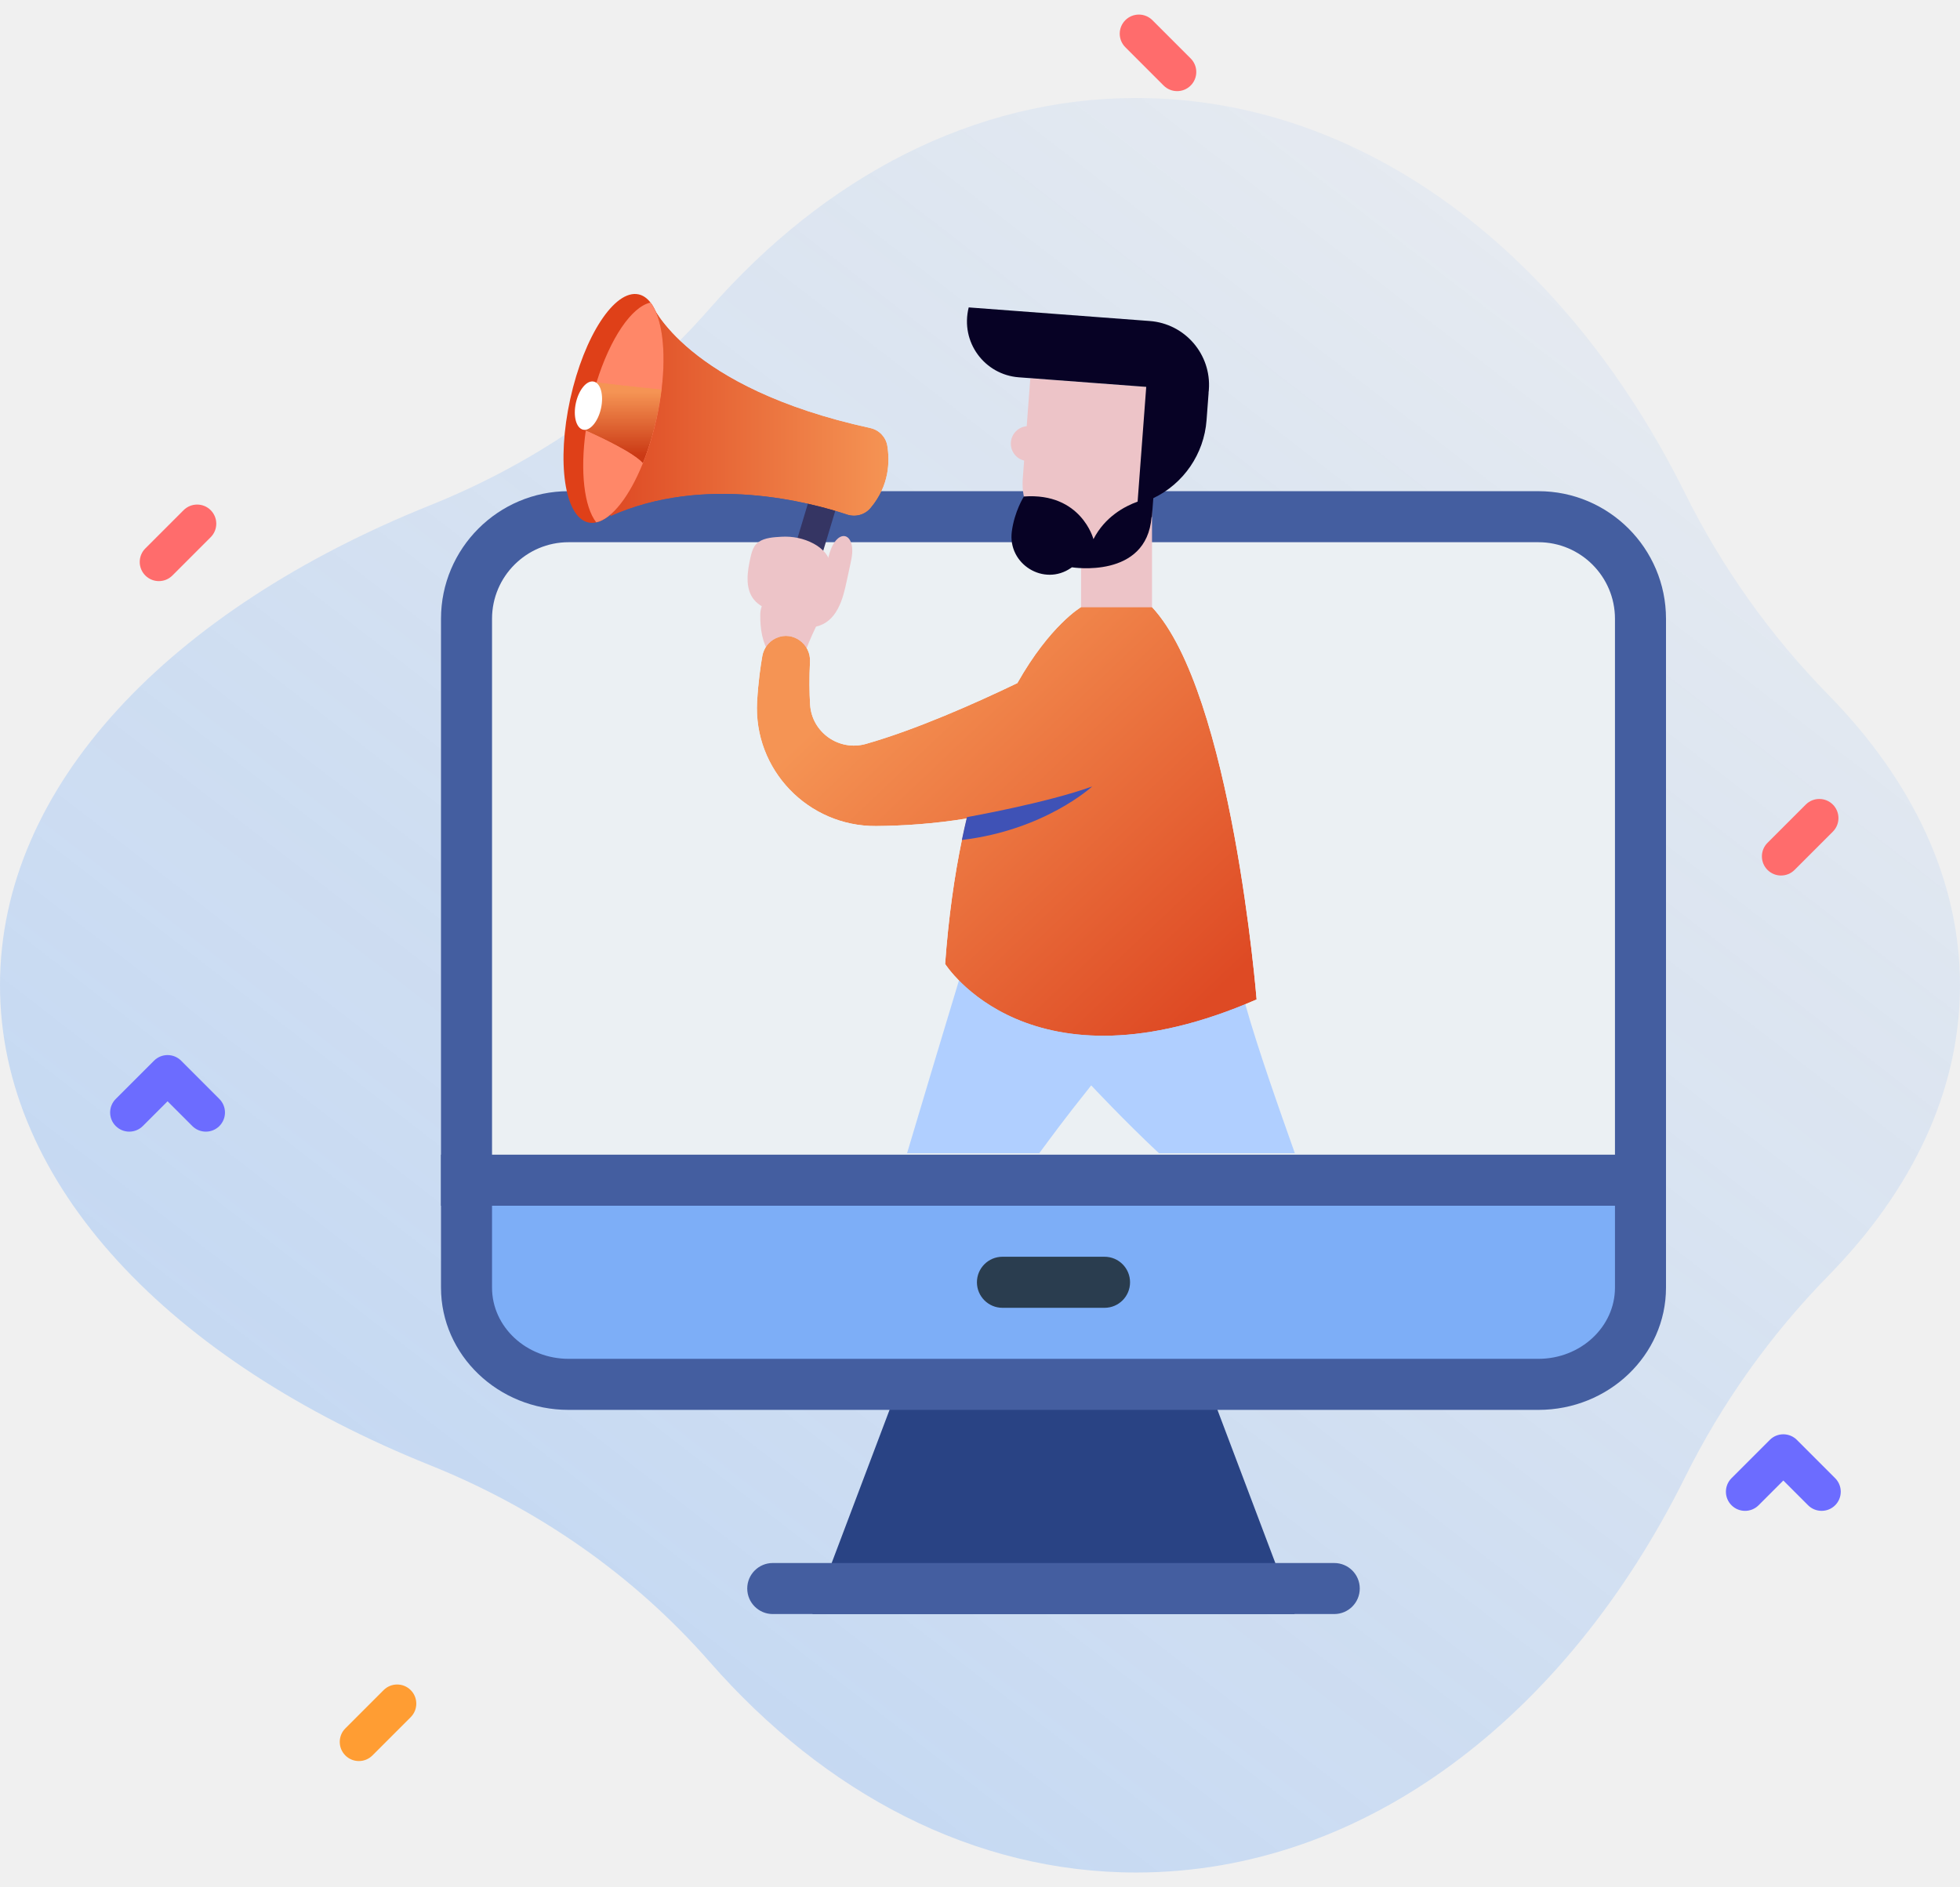
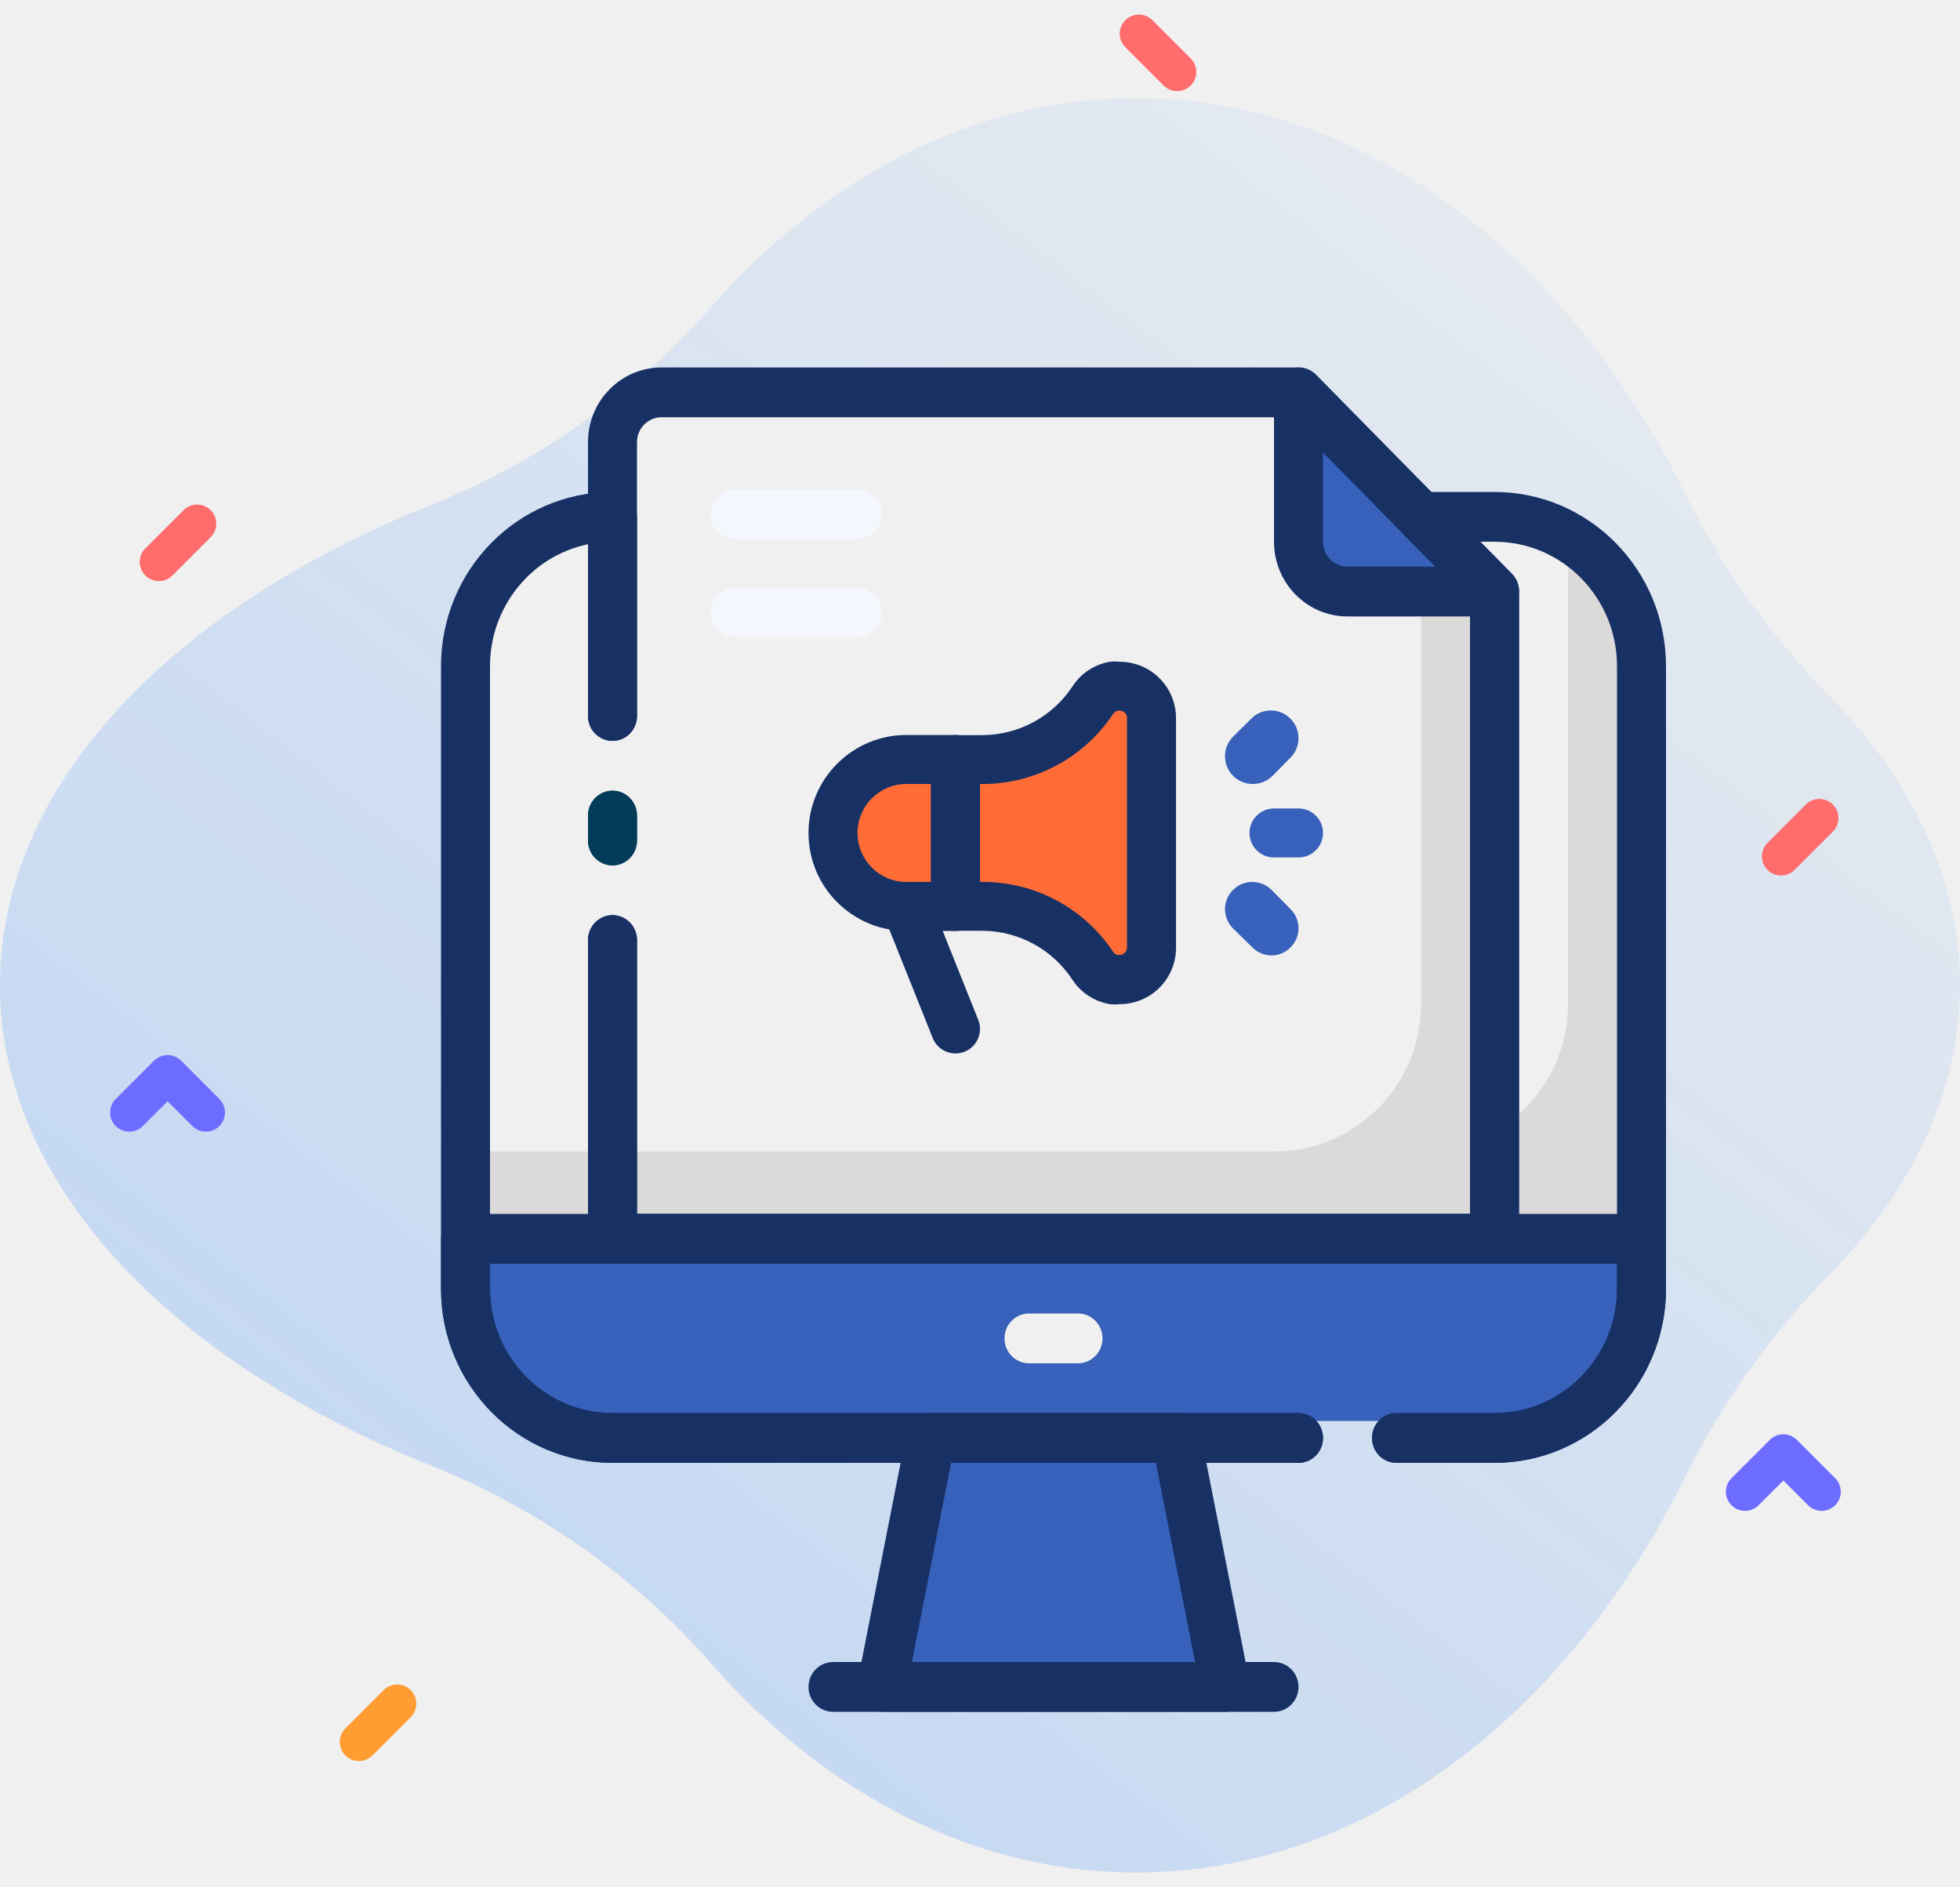
- <svg xmlns="http://www.w3.org/2000/svg" xmlns:xlink="http://www.w3.org/1999/xlink" width="80px" height="77px" viewBox="0 0 80 77" version="1.1">
+ <svg xmlns="http://www.w3.org/2000/svg" width="80px" height="77px" viewBox="0 0 80 77" version="1.1">
  <defs>
    <linearGradient x1="-3.046%" y1="112.484%" x2="104.876%" y2="-12.661%" id="linearGradient-1">
      <stop stop-color="#1C7CFB" stop-opacity="0.267" offset="0%" />
      <stop stop-color="#1C7CFB" stop-opacity="0" offset="100%" />
    </linearGradient>
-     <path d="M9.724,8.639 C8.26,8.151 3.905,6.975 0.056,8.715 L1.757,0.043 C1.757,0.043 3.136,3.461 10.678,5.108 C11.036,5.186 11.312,5.473 11.371,5.834 C11.473,6.458 11.462,7.458 10.685,8.376 C10.451,8.653 10.068,8.754 9.724,8.639" id="path-2" />
-     <linearGradient x1="0%" y1="50%" x2="100%" y2="50%" id="linearGradient-4">
-       <stop stop-color="#DE4A24" offset="0%" />
-       <stop stop-color="#F59454" offset="100%" />
-     </linearGradient>
-     <path d="M3.504,0.453 C3.459,0.83 3.394,1.221 3.305,1.619 C3.157,2.291 2.962,2.916 2.739,3.47 C2.381,3.048 1.017,2.406 0.408,2.135 L0.409,2.133 C0.382,2.122 0.357,2.111 0.334,2.102 L0.326,2.098 C0.181,2.033 0.086,1.89 0.078,1.73 C0.051,1.161 0.298,0.647 0.47,0.362 C0.543,0.244 0.667,0.168 0.803,0.162 L0.848,0.161 L0.879,0.163 C2.246,0.33 3.446,0.448 3.504,0.453" id="path-5" />
-     <linearGradient x1="67.52%" y1="89.928%" x2="67.52%" y2="12.006%" id="linearGradient-7">
-       <stop stop-color="#CB3A15" offset="0%" />
-       <stop stop-color="#F59454" offset="100%" />
-     </linearGradient>
-     <path d="M16.212,0.108 L13.318,0.108 C13.318,0.108 12.052,0.843 10.716,3.211 C8.975,4.047 6.575,5.112 4.539,5.692 C3.442,6.005 2.328,5.227 2.257,4.088 C2.227,3.593 2.219,3.008 2.253,2.334 C2.29,1.612 1.55,1.073 0.889,1.366 L0.853,1.382 C0.566,1.518 0.363,1.789 0.307,2.102 C0.237,2.496 0.14,3.155 0.094,3.968 C-0.062,6.738 2.171,9.064 4.947,9.045 C6.052,9.037 7.31,8.955 8.647,8.738 C8.579,9.022 8.514,9.312 8.452,9.614 C8.148,11.08 7.907,12.758 7.768,14.674 C7.768,14.674 11.217,20.159 20.482,16.124 C20.482,16.124 19.477,3.604 16.212,0.108" id="path-8" />
-     <linearGradient x1="100%" y1="81.263%" x2="24.83%" y2="13.199%" id="linearGradient-10">
-       <stop stop-color="#DE4A24" offset="0%" />
-       <stop stop-color="#F59454" offset="100%" />
-     </linearGradient>
  </defs>
  <g id="Page-1" stroke="none" stroke-width="1" fill="none" fill-rule="evenodd">
-     <g id="Hey-Digital_Version_02" transform="translate(-679, -1505)">
-       <g id="Group-7-Copy-4" transform="translate(540, 1461)">
+     <g id="Hey-Digital_Home" transform="translate(-679, -1425)" fill-rule="nonzero">
+       <g id="Group-7-Copy-4" transform="translate(540, 1381)">
        <g id="Remarketing" transform="translate(136, 41)">
-           <g id="Group-10" transform="translate(3, 3)" fill-rule="nonzero">
+           <g id="Group-10" transform="translate(3, 3)">
            <path d="M80,40.216 C80,35.899 78.046,31.851 74.633,28.367 C72.258,25.942 70.281,23.164 68.772,20.124 C63.945,10.403 55.717,4 46.376,4 C39.738,4 33.662,7.234 28.969,12.594 C25.863,16.142 21.941,18.864 17.565,20.621 C6.965,24.878 0,32.065 0,40.216 C0,48.367 6.965,55.555 17.565,59.812 C21.941,61.569 25.863,64.29 28.969,67.838 C33.662,73.198 39.738,76.433 46.376,76.433 C55.717,76.433 63.946,70.03 68.772,60.308 C70.281,57.268 72.259,54.49 74.633,52.066 C78.046,48.581 80,44.534 80,40.216 Z" id="Path" fill="url(#linearGradient-1)" />
            <path d="M8.402,46.192 C8.202,46.192 8.002,46.115 7.849,45.963 L6.839,44.953 L5.829,45.963 C5.524,46.268 5.03,46.268 4.724,45.963 C4.419,45.658 4.419,45.163 4.724,44.858 L6.287,43.295 C6.592,42.99 7.087,42.99 7.392,43.295 L8.954,44.858 C9.259,45.163 9.259,45.658 8.954,45.963 C8.802,46.115 8.602,46.192 8.402,46.192 Z" id="Path" fill="#6C6CFF" />
            <path d="M74.352,61.67 C74.152,61.67 73.952,61.594 73.799,61.442 L72.789,60.432 L71.779,61.442 C71.474,61.747 70.979,61.747 70.674,61.442 C70.369,61.137 70.369,60.642 70.674,60.337 L72.237,58.774 C72.542,58.469 73.036,58.469 73.342,58.774 L74.904,60.337 C75.209,60.642 75.209,61.137 74.904,61.442 C74.751,61.594 74.552,61.67 74.352,61.67 Z" id="Path" fill="#6C6CFF" />
            <path d="M14.648,71.883 C14.448,71.883 14.249,71.807 14.096,71.654 C13.791,71.349 13.791,70.854 14.096,70.549 L15.658,68.987 C15.964,68.682 16.458,68.682 16.763,68.987 C17.068,69.292 17.068,69.787 16.763,70.092 L15.201,71.654 C15.048,71.807 14.848,71.883 14.648,71.883 L14.648,71.883 Z" id="Path" fill="#FF9D33" />
            <path d="M72.695,35.737 C72.495,35.737 72.295,35.661 72.143,35.508 C71.838,35.203 71.838,34.708 72.143,34.403 L73.705,32.841 C74.01,32.536 74.505,32.536 74.81,32.841 C75.115,33.146 75.115,33.641 74.81,33.946 L73.248,35.508 C73.095,35.661 72.895,35.737 72.695,35.737 Z" id="Path" fill="#FF6C6C" />
            <path d="M6.484,23.72 C6.284,23.72 6.085,23.643 5.932,23.491 C5.627,23.186 5.627,22.691 5.932,22.386 L7.494,20.824 C7.8,20.519 8.294,20.519 8.599,20.824 C8.904,21.129 8.904,21.623 8.599,21.928 L7.037,23.491 C6.884,23.643 6.684,23.72 6.484,23.72 Z" id="Path" fill="#FF6C6C" />
            <path d="M46.484,3.72 C46.284,3.72 46.085,3.643 45.932,3.491 C45.627,3.186 45.627,2.691 45.932,2.386 L47.494,0.824 C47.8,0.519 48.294,0.519 48.599,0.824 C48.904,1.129 48.904,1.623 48.599,1.928 L47.037,3.491 C46.884,3.643 46.684,3.72 46.484,3.72 Z" id="Path-Copy-2" fill="#FF6C6C" transform="translate(47.26555, 2.157266) scale(-1, 1) translate(-47.26555, -2.157266) " />
          </g>
-           <g id="Group-41" transform="translate(21, 15)">
-             <g id="monitor" transform="translate(0, 8)" fill-rule="nonzero">
-               <polygon id="Path" fill="#294384" points="33.334 44.84 16.667 44.84 19.815 36.507 30.185 36.507" />
-               <path d="M34.841,45.882 L15.159,45.882 L19.095,35.465 L30.905,35.465 L34.841,45.882 Z M18.174,43.799 L31.826,43.799 L29.465,37.549 L20.535,37.549 L18.174,43.799 Z" id="Shape" fill="#294384" />
-               <path d="M1.042,28.174 L1.042,32.559 C1.042,34.74 2.907,36.507 5.209,36.507 L44.792,36.507 C47.093,36.507 48.958,34.74 48.958,32.559 L48.958,28.174 L1.042,28.174 Z" id="Path" fill="#7DAEF7" />
-               <path d="M44.792,37.549 L5.208,37.549 C2.337,37.549 -2.84217094e-14,35.311 -2.84217094e-14,32.559 L-2.84217094e-14,27.132 L50,27.132 L50,32.559 C50,35.311 47.663,37.549 44.792,37.549 Z M2.083,29.216 L2.083,32.559 C2.083,34.161 3.485,35.465 5.208,35.465 L44.792,35.465 C46.515,35.465 47.917,34.161 47.917,32.559 L47.917,29.216 L2.083,29.216 Z" id="Shape" fill="#445EA0" />
-               <path d="M48.959,28.174 L1.042,28.174 L1.042,5.257 C1.042,2.956 2.907,1.09 5.209,1.09 L44.792,1.09 C47.093,1.09 48.959,2.956 48.959,5.257 L48.959,28.174 Z" id="Path" fill="#EBF0F3" />
-               <path d="M50,29.216 L0,29.216 L0,5.257 C0,2.385 2.337,0.049 5.208,0.049 L44.792,0.049 C47.663,0.049 50,2.385 50,5.257 L50,29.216 Z M2.083,27.132 L47.917,27.132 L47.917,5.257 C47.917,3.534 46.515,2.132 44.792,2.132 L5.208,2.132 C3.485,2.132 2.083,3.534 2.083,5.257 L2.083,27.132 Z" id="Shape" fill="#445EA0" />
-               <g id="Group" transform="translate(12.41862, 31.21745)">
-                 <path d="M24.04,14.665 L1.123,14.665 C0.547,14.665 0.081,14.198 0.081,13.623 C0.081,13.048 0.547,12.582 1.123,12.582 L24.04,12.582 C24.616,12.582 25.082,13.048 25.082,13.623 C25.082,14.198 24.616,14.665 24.04,14.665 Z" id="Path" fill="#445EA0" />
-                 <path d="M14.665,2.165 L10.498,2.165 C9.922,2.165 9.456,1.698 9.456,1.123 C9.456,0.548 9.922,0.081 10.498,0.081 L14.665,0.081 C15.241,0.081 15.706,0.548 15.706,1.123 C15.706,1.698 15.241,2.165 14.665,2.165 Z" id="Path" fill="#2A3D4F" />
-               </g>
+           <g id="008-web-promotion" transform="translate(21, 18)">
+             <path d="M49,12 L49,37 C49,40.314 46.314,43 43,43 L7,43 C3.686,43 1,40.314 1,37 L1,12 C1,8.686 3.686,6 7,6 L7,35 L43,35 L43,9 L40,6 L43,6 C46.314,6 49,8.686 49,12 Z" id="Path" fill="#DCD9D9" />
+             <path d="M6.89,6 L46,6 L46,26 C46,29.314 43.314,32 40,32 L1,32 L1,11.89 C1,8.637 3.637,6 6.89,6 Z" id="Path" fill="#F0F0F0" />
+             <path d="M1,35 L49,35 L49,37 C49,40.314 46.314,43 43,43 L7,43 C3.686,43 1,40.314 1,37 L1,35 Z" id="Path" fill="#3761BA" />
+             <polygon id="Path" fill="#3761BA" points="32 54 18 54 20.001 44 29.999 44" />
+             <path d="M43,9 L43,35 L7,35 L7,3 C7,1.895 7.895,1 9,1 L35,1 L43,9 Z" id="Path" fill="#DCD9D9" />
+             <path d="M40,7 L40,26 C40,29.314 37.314,32 34,32 L7,32 L7,1 C7,1.9 7.9,1 9,1 L35,1 L40,7 Z" id="Path" fill="#F0F0F0" />
+             <path d="M43,9 L37,9 C35.895,9 35,8.105 35,7 L35,1 L43,9 Z" id="Path" fill="#3761BA" />
+             <path d="M27.74,13.008 C27.677,12.997 27.613,12.997 27.55,13.008 C27.182,13.053 26.853,13.258 26.65,13.568 C25.649,15.09 23.951,16.006 22.13,16.009 L21,16.009 L21,22.011 L22.09,22.011 C23.907,22.009 25.604,22.918 26.61,24.432 C26.813,24.742 27.142,24.947 27.51,24.992 C27.573,25.003 27.637,25.003 27.7,24.992 C28.418,24.992 29,24.41 29,23.692 L29,14.288 C28.99,13.593 28.435,13.029 27.74,13.008 L27.74,13.008 Z" id="Path" fill="#FF6C36" />
+             <path d="M19,16 L21,16 L21,22 L19,22 C17.343,22 16,20.657 16,19 C16,17.343 17.343,16 19,16 Z" id="Path" fill="#FF6C36" />
+             <g id="Group">
+               <path d="M7,20.323 C6.448,20.323 6,19.868 6,19.307 L6,18.291 C6,17.73 6.448,17.275 7,17.275 C7.552,17.275 8,17.73 8,18.291 L8,19.307 C8,19.868 7.552,20.323 7,20.323 Z" id="Path" fill="#033C59" />
+               <path d="M35,44.711 L7,44.711 C3.134,44.711 0,41.527 0,37.598 L0,12.194 C0,8.266 3.134,5.081 7,5.081 C7.552,5.081 8,5.536 8,6.097 L8,14.226 C8,14.788 7.552,15.242 7,15.242 C6.448,15.242 6,14.788 6,14.226 L6,7.215 C3.672,7.698 2,9.779 2,12.194 L2,37.598 C2,40.404 4.239,42.679 7,42.679 L35,42.679 C35.552,42.679 36,43.134 36,43.695 C36,44.256 35.552,44.711 35,44.711 Z" id="Path" fill="#183165" />
+               <path d="M43,44.711 L39,44.711 C38.448,44.711 38,44.256 38,43.695 C38,43.134 38.448,42.679 39,42.679 L43,42.679 C45.761,42.679 48,40.404 48,37.598 L48,12.194 C48,9.388 45.761,7.113 43,7.113 L42.41,7.113 L43.71,8.424 C43.897,8.616 44.002,8.875 44,9.145 L44,35.566 C44,36.127 43.552,36.582 43,36.582 L7,36.582 C6.448,36.582 6,36.127 6,35.566 L6,23.372 C6,22.811 6.448,22.356 7,22.356 C7.552,22.356 8,22.811 8,23.372 L8,34.55 L42,34.55 L42,9.562 L39.29,6.818 C39.006,6.526 38.923,6.089 39.08,5.711 C39.233,5.331 39.596,5.083 40,5.081 L43,5.081 C46.866,5.081 50,8.266 50,12.194 L50,37.598 C50,41.527 46.866,44.711 43,44.711 L43,44.711 Z" id="Path" fill="#183165" />
+               <path d="M43,44.711 L39,44.711 C38.448,44.711 38,44.256 38,43.695 C38,43.134 38.448,42.679 39,42.679 L43,42.679 C45.761,42.679 48,40.404 48,37.598 L48,36.582 L2,36.582 L2,37.598 C2,40.404 4.239,42.679 7,42.679 L35,42.679 C35.552,42.679 36,43.134 36,43.695 C36,44.256 35.552,44.711 35,44.711 L7,44.711 C3.134,44.711 0,41.527 0,37.598 L0,35.566 C0,35.005 0.448,34.55 1,34.55 L49,34.55 C49.552,34.55 50,35.005 50,35.566 L50,37.598 C50,41.527 46.866,44.711 43,44.711 Z" id="Path" fill="#183165" />
+               <path d="M26,40.647 L24,40.647 C23.448,40.647 23,40.192 23,39.63 C23,39.069 23.448,38.614 24,38.614 L26,38.614 C26.552,38.614 27,39.069 27,39.63 C27,40.192 26.552,40.647 26,40.647 Z" id="Path" fill="#F0F0F0" />
+               <path d="M32,54.873 L18,54.873 C17.701,54.871 17.418,54.733 17.23,54.497 C17.032,54.266 16.947,53.956 17,53.654 L19,43.492 C19.096,43.011 19.517,42.669 20,42.679 L30,42.679 C30.483,42.669 30.904,43.011 31,43.492 L33,53.654 C33.058,53.952 32.981,54.262 32.79,54.497 C32.597,54.739 32.306,54.877 32,54.873 Z M19.22,52.841 L30.78,52.841 L29.18,44.711 L20.82,44.711 L19.22,52.841 Z" id="Shape" fill="#183165" />
+               <path d="M34,54.873 L16,54.873 C15.448,54.873 15,54.418 15,53.857 C15,53.296 15.448,52.841 16,52.841 L34,52.841 C34.552,52.841 35,53.296 35,53.857 C35,54.418 34.552,54.873 34,54.873 Z" id="Path" fill="#183165" />
+               <path d="M43,36.582 L7,36.582 C6.448,36.582 6,36.127 6,35.566 L6,23.372 C6,22.811 6.448,22.356 7,22.356 C7.552,22.356 8,22.811 8,23.372 L8,34.55 L42,34.55 L42,9.562 L34.59,2.032 L9,2.032 C8.448,2.032 8,2.487 8,3.048 L8,14.226 C8,14.788 7.552,15.242 7,15.242 C6.448,15.242 6,14.788 6,14.226 L6,3.048 C6,1.365 7.343,-1.70068429e-05 9,-1.70068429e-05 L35,-1.70068429e-05 C35.266,-0.002 35.521,0.104 35.71,0.295 L43.71,8.424 C43.897,8.616 44.002,8.875 44,9.145 L44,35.566 C44,36.127 43.552,36.582 43,36.582 Z" id="Path" fill="#183165" />
+               <path d="M7,20.323 C6.448,20.323 6,19.868 6,19.307 L6,18.291 C6,17.73 6.448,17.275 7,17.275 C7.552,17.275 8,17.73 8,18.291 L8,19.307 C8,19.868 7.552,20.323 7,20.323 Z" id="Path" fill="#033C59" />
+               <path d="M43,10.162 L37,10.162 C35.343,10.162 34,8.797 34,7.113 L34,1.016 C34.002,0.606 34.247,0.237 34.62,0.081 C34.992,-0.078 35.422,0.006 35.71,0.295 L43.71,8.424 C43.994,8.716 44.077,9.153 43.92,9.532 C43.767,9.911 43.404,10.16 43,10.162 Z M36,3.465 L36,7.113 C36,7.674 36.448,8.129 37,8.129 L40.59,8.129 L36,3.465 Z" id="Shape" fill="#183165" />
            </g>
-             <g id="Group-40" transform="translate(5, -0)">
-               <path d="M29.851,35.072 L24.303,35.072 C22.867,33.727 21.539,32.303 21.539,32.303 C20.37,33.768 19.955,34.351 19.419,35.072 L14.023,35.072 C14.724,32.714 15.649,29.644 16.141,28.021 C16.167,27.932 16.193,27.848 16.216,27.769 C16.381,27.226 16.479,26.901 16.479,26.901 C17.723,27.333 18.918,27.606 20.034,27.769 C22.381,28.115 24.374,27.972 25.701,27.769 C26.819,27.598 27.469,27.386 27.469,27.386 C27.484,27.502 27.504,27.63 27.531,27.769 C27.598,28.113 27.7,28.528 27.828,28.99 C28.335,30.8 29.231,33.321 29.851,35.072" id="Fill-263" fill="#B0CFFF" />
-               <path d="M22.573,14.227 L22.573,14.227 C21.774,14.227 21.125,13.579 21.125,12.78 L21.125,7.872 L24.021,7.872 L24.021,12.78 C24.021,13.579 23.373,14.227 22.573,14.227" id="Fill-264" fill="#EDC4C8" />
-               <path d="M21.224,10.415 L21.224,10.415 C19.744,10.304 18.635,9.015 18.746,7.535 L19.054,3.437 L24.411,3.839 L24.104,7.938 C23.992,9.417 22.703,10.526 21.224,10.415" id="Fill-265" fill="#EDC4C8" />
-               <path d="M19.686,6.108 C19.686,6.502 19.366,6.821 18.972,6.821 C18.578,6.821 18.258,6.502 18.258,6.108 C18.258,5.713 18.578,5.394 18.972,5.394 C19.366,5.394 19.686,5.713 19.686,6.108" id="Fill-266" fill="#EDC4C8" />
-               <path d="M26.341,3.908 C26.449,2.467 25.369,1.211 23.928,1.103 L16.539,0.548 C16.185,1.968 17.192,3.297 18.584,3.401 L23.785,3.792 L23.433,8.476 C22.898,8.668 22.099,9.096 21.631,10.007 C21.631,10.007 21.132,8.095 18.792,8.266 C18.792,8.266 18.405,8.87 18.298,9.701 C18.127,11.03 19.611,11.946 20.713,11.183 L20.752,11.156 C20.752,11.156 23.798,11.651 24.002,9.106 L24.016,9.107 L24.074,8.335 C25.315,7.739 26.144,6.526 26.247,5.153 L26.329,4.062 C26.331,4.035 26.33,4.009 26.331,3.983 L26.335,3.983 L26.341,3.908" id="Fill-267" fill="#070225" />
-               <path d="M8.81,14.424 L8.81,14.424 C8.504,14.332 8.332,14.01 8.424,13.705 L10.216,7.758 C10.308,7.453 10.63,7.28 10.936,7.372 C11.241,7.464 11.414,7.786 11.322,8.091 L9.529,14.038 C9.437,14.343 9.115,14.516 8.81,14.424" id="Fill-268" fill="#353563" />
-               <g id="Group-271" transform="translate(1.846807, 0.364508)">
-                 <mask id="mask-3" fill="white">
-                   <use xlink:href="#path-2" />
-                 </mask>
-                 <g id="Clip-270" />
-                 <path d="M9.724,8.639 C8.26,8.151 3.905,6.975 0.056,8.715 L1.757,0.043 C1.757,0.043 3.136,3.461 10.678,5.108 C11.036,5.186 11.312,5.473 11.371,5.834 C11.473,6.458 11.462,7.458 10.685,8.376 C10.451,8.653 10.068,8.754 9.724,8.639" id="Fill-269" fill="url(#linearGradient-4)" mask="url(#mask-3)" />
-               </g>
-               <path d="M3.806,5.061 C3.299,7.355 2.249,9.125 1.336,9.322 C1.227,9.349 1.12,9.35 1.015,9.326 C0.041,9.11 -0.289,6.854 0.276,4.282 C0.843,1.711 2.093,-0.198 3.067,0.016 C3.253,0.057 3.415,0.173 3.552,0.35 C4.136,1.104 4.264,2.98 3.806,5.061" id="Fill-272" fill="#DF4018" />
-               <path d="M4.005,3.894 C3.959,4.271 3.894,4.662 3.806,5.061 C3.658,5.732 3.463,6.357 3.24,6.911 C2.698,8.256 1.983,9.183 1.336,9.322 C0.844,8.688 0.674,7.254 0.909,5.576 L0.909,5.574 L0.915,5.538 C0.957,5.235 1.013,4.926 1.082,4.611 C1.157,4.27 1.244,3.942 1.341,3.627 L1.349,3.602 C1.905,1.814 2.779,0.518 3.552,0.35 C4.024,0.959 4.199,2.303 4.005,3.894" id="Fill-273" fill="#FF8768" />
-               <g id="Group-279" transform="translate(0.500653, 3.441431)">
-                 <mask id="mask-6" fill="white">
-                   <use xlink:href="#path-5" />
-                 </mask>
-                 <g id="Clip-278" />
-                 <path d="M3.504,0.453 C3.459,0.83 3.394,1.221 3.305,1.619 C3.157,2.291 2.962,2.916 2.739,3.47 C2.381,3.048 1.017,2.406 0.408,2.135 L0.409,2.133 C0.382,2.122 0.357,2.111 0.334,2.102 L0.326,2.098 C0.181,2.033 0.086,1.89 0.078,1.73 C0.051,1.161 0.298,0.647 0.47,0.362 C0.543,0.244 0.667,0.168 0.803,0.162 L0.848,0.161 L0.879,0.163 C2.246,0.33 3.446,0.448 3.504,0.453" id="Fill-277" fill="url(#linearGradient-7)" mask="url(#mask-6)" />
-               </g>
-               <path d="M1.53,4.671 C1.41,5.212 1.084,5.601 0.801,5.539 C0.518,5.476 0.386,4.986 0.506,4.444 C0.626,3.902 0.952,3.513 1.235,3.576 C1.518,3.639 1.65,4.129 1.53,4.671" id="Fill-280" fill="#FFFFFF" />
-               <path d="M9.768,14.87 C9.923,14.43 10.104,13.998 10.307,13.577 C10.716,13.484 10.994,13.225 11.193,12.857 C11.393,12.488 11.484,12.071 11.572,11.661 C11.618,11.451 11.663,11.241 11.708,11.03 C11.77,10.746 11.83,10.447 11.744,10.169 C11.705,10.044 11.623,9.917 11.495,9.887 C11.358,9.854 11.22,9.944 11.128,10.05 C10.755,10.478 10.827,11.174 10.44,11.588 C10.227,11.816 9.911,11.916 9.603,11.97 C9.296,12.024 8.98,12.042 8.686,12.147 L8.677,12.15 C8.288,12.293 8.034,12.675 8.031,13.09 C8.027,13.71 8.117,14.208 8.413,14.71 C8.485,14.833 8.624,14.896 8.767,14.888 C8.987,14.875 9.236,14.937 9.47,14.89 C9.585,14.867 9.729,14.981 9.768,14.87" id="Fill-290" fill="#EDC4C8" />
-               <path d="M7.956,10.129 C8.212,9.943 8.597,9.927 8.894,9.909 C9.347,9.882 9.809,9.975 10.209,10.19 C10.556,10.376 10.88,10.693 10.894,11.086 C10.899,11.24 10.856,11.392 10.813,11.541 C10.783,11.646 10.753,11.75 10.722,11.855 C10.668,12.042 10.613,12.232 10.513,12.4 C10.325,12.715 9.987,12.925 9.628,13.005 C9.269,13.085 8.89,13.042 8.539,12.936 C8.249,12.848 7.964,12.709 7.773,12.475 C7.392,12.005 7.509,11.306 7.63,10.763 C7.665,10.606 7.705,10.446 7.789,10.309 C7.834,10.236 7.891,10.177 7.956,10.129" id="Fill-291" fill="#EDC4C8" />
-               <g id="Group-294" transform="translate(7.808346, 12.6722)">
-                 <mask id="mask-9" fill="white">
-                   <use xlink:href="#path-8" />
-                 </mask>
-                 <g id="Clip-293" />
-                 <path d="M16.212,0.108 L13.318,0.108 C13.318,0.108 12.052,0.843 10.716,3.211 C8.975,4.047 6.575,5.112 4.539,5.692 C3.442,6.005 2.328,5.227 2.257,4.088 C2.227,3.593 2.219,3.008 2.253,2.334 C2.29,1.612 1.55,1.073 0.889,1.366 L0.853,1.382 C0.566,1.518 0.363,1.789 0.307,2.102 C0.237,2.496 0.14,3.155 0.094,3.968 C-0.062,6.738 2.171,9.064 4.947,9.045 C6.052,9.037 7.31,8.955 8.647,8.738 C8.579,9.022 8.514,9.312 8.452,9.614 C8.148,11.08 7.907,12.758 7.768,14.674 C7.768,14.674 11.217,20.159 20.482,16.124 C20.482,16.124 19.477,3.604 16.212,0.108" id="Fill-292" fill="url(#linearGradient-10)" mask="url(#mask-9)" />
-               </g>
-               <path d="M21.58,20.101 C21.58,20.101 19.647,21.885 16.26,22.286 C16.326,21.965 16.396,21.656 16.468,21.355 L16.468,21.354 C16.468,21.354 19.731,20.774 21.58,20.101" id="Fill-295" fill="#3F52B6" />
-             </g>
+             <path d="M35,20 L34,20 C33.448,20 33,19.552 33,19 C33,18.448 33.448,18 34,18 L35,18 C35.552,18 36,18.448 36,19 C36,19.552 35.552,20 35,20 Z" id="Path" fill="#3761BA" />
+             <path d="M33.136,17 C32.836,17.002 32.547,16.884 32.334,16.672 C32.12,16.459 32,16.17 32,15.868 C32,15.566 32.12,15.277 32.334,15.064 L33.136,14.272 C33.584,13.888 34.252,13.913 34.669,14.332 C35.086,14.75 35.112,15.419 34.728,15.868 L33.938,16.672 C33.725,16.884 33.436,17.002 33.136,17 L33.136,17 Z" id="Path" fill="#3761BA" />
+             <path d="M33.901,24 C33.605,23.999 33.321,23.879 33.114,23.668 L32.326,22.895 C32.045,22.614 31.935,22.206 32.038,21.823 C32.141,21.44 32.441,21.14 32.825,21.038 C33.21,20.935 33.62,21.045 33.901,21.325 L34.677,22.11 C35.108,22.541 35.108,23.237 34.677,23.668 C34.473,23.877 34.194,23.996 33.901,24 L33.901,24 Z" id="Path" fill="#3761BA" />
+             <path d="M17,7 L12,7 C11.448,7 11,6.552 11,6 C11,5.448 11.448,5 12,5 L17,5 C17.552,5 18,5.448 18,6 C18,6.552 17.552,7 17,7 Z" id="Path" fill="#F5F7FF" />
+             <path d="M17,11 L12,11 C11.448,11 11,10.552 11,10 C11,9.448 11.448,9 12,9 L17,9 C17.552,9 18,9.448 18,10 C18,10.552 17.552,11 17,11 Z" id="Path" fill="#F5F7FF" />
+             <path d="M27.7,25.988 C27.567,26.004 27.433,26.004 27.3,25.988 C26.673,25.883 26.118,25.521 25.77,24.99 C24.958,23.748 23.575,22.998 22.09,22.993 L21,22.993 C20.448,22.993 20,22.546 20,21.995 L20,16.005 C20,15.454 20.448,15.007 21,15.007 L22.09,15.007 C23.578,15.002 24.964,14.252 25.78,13.01 C26.124,12.48 26.676,12.118 27.3,12.012 C27.433,11.996 27.567,11.996 27.7,12.012 C28.97,12.012 30,13.04 30,14.308 L30,23.692 C30,24.96 28.97,25.988 27.7,25.988 L27.7,25.988 Z M22,20.997 L22.09,20.997 C24.243,20.991 26.254,22.068 27.44,23.862 C27.486,23.929 27.559,23.972 27.64,23.981 L27.7,23.981 C27.863,23.976 27.995,23.845 28,23.682 L28,14.308 C28.003,14.23 27.973,14.153 27.919,14.097 C27.864,14.04 27.789,14.009 27.71,14.009 L27.64,14.009 C27.564,14.017 27.495,14.057 27.45,14.118 C26.264,15.92 24.249,17.004 22.09,17.003 L22,17.003 L22,20.997 Z M27.7,13.01 L27.7,14.009 L27.7,13.01 Z" id="Shape" fill="#183165" />
+             <path d="M21,23 L19,23 C16.791,23 15,21.209 15,19 C15,16.791 16.791,15 19,15 L21,15 C21.552,15 22,15.448 22,16 L22,22 C22,22.552 21.552,23 21,23 Z M19,17 C17.895,17 17,17.895 17,19 C17,20.105 17.895,21 19,21 L20,21 L20,17 L19,17 Z" id="Shape" fill="#183165" />
+             <path d="M20.999,28 C20.59,28 20.221,27.751 20.07,27.37 L18.071,22.371 C17.939,22.039 17.994,21.661 18.215,21.38 C18.437,21.1 18.791,20.959 19.145,21.011 C19.499,21.062 19.798,21.299 19.93,21.631 L21.929,26.63 C22.027,26.877 22.023,27.152 21.918,27.396 C21.813,27.64 21.616,27.832 21.369,27.93 C21.251,27.977 21.126,28 20.999,28 L20.999,28 Z" id="Path" fill="#183165" />
          </g>
        </g>
      </g>
    </g>
  </g>
</svg>
